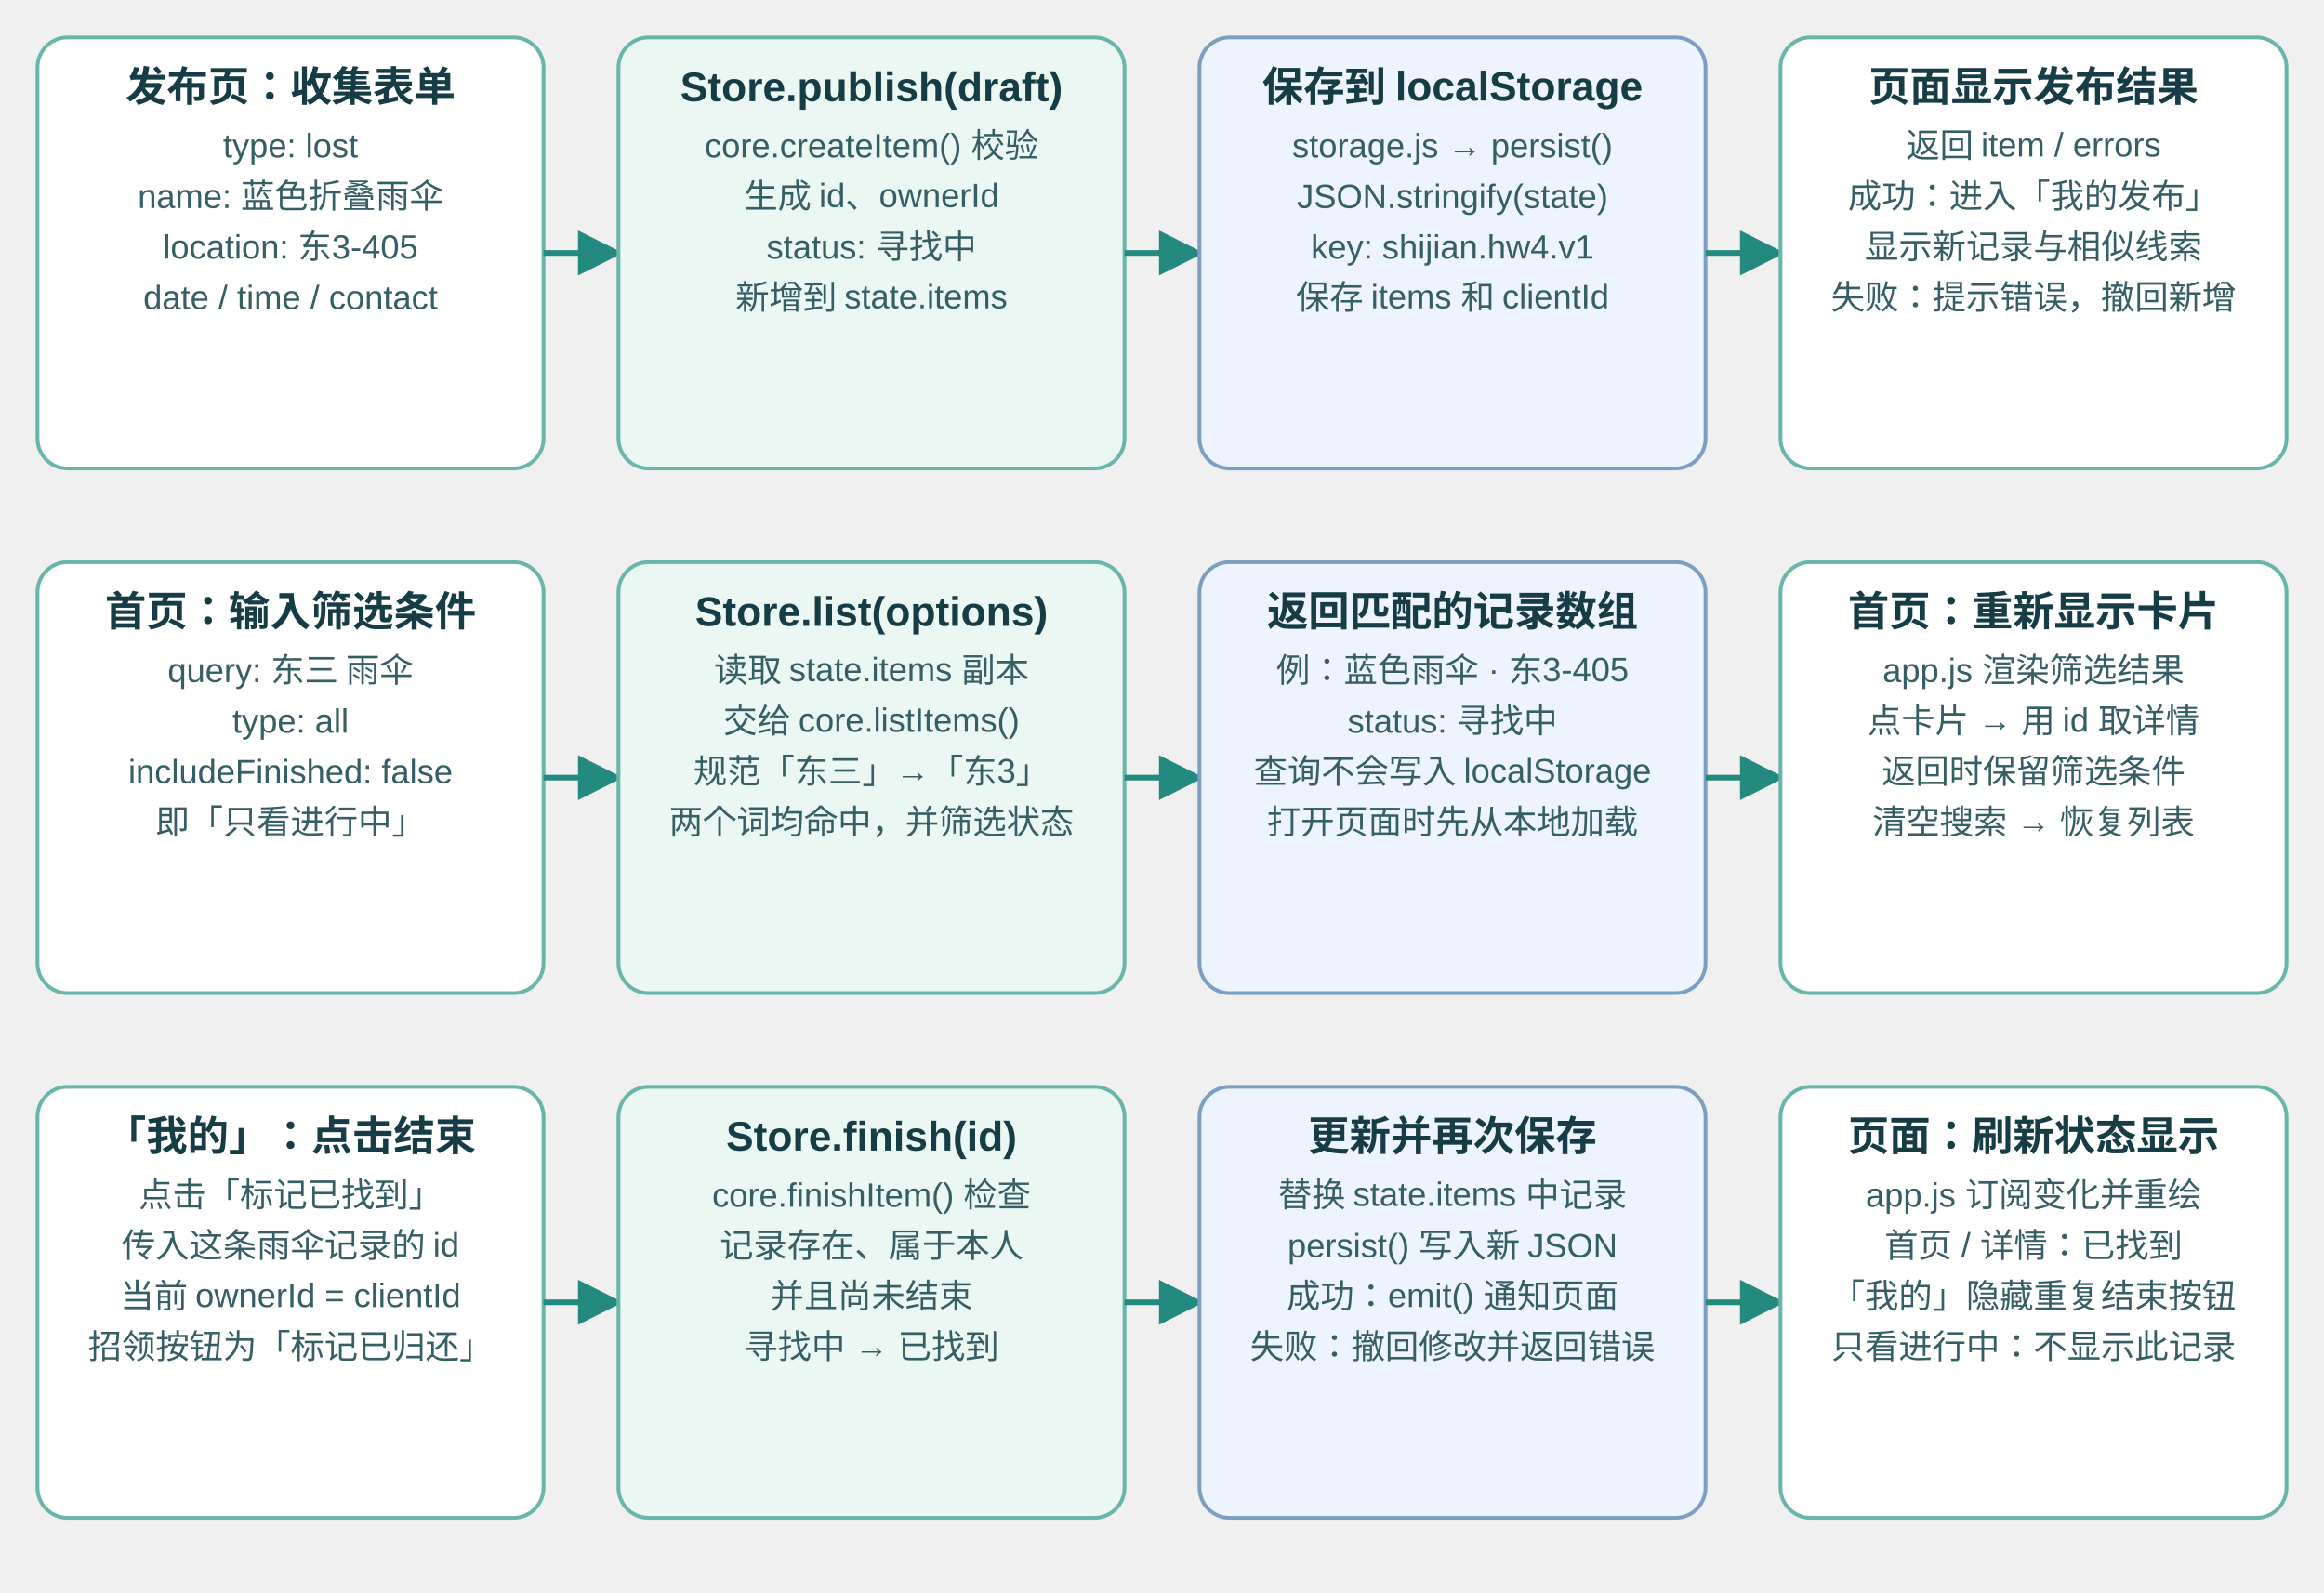
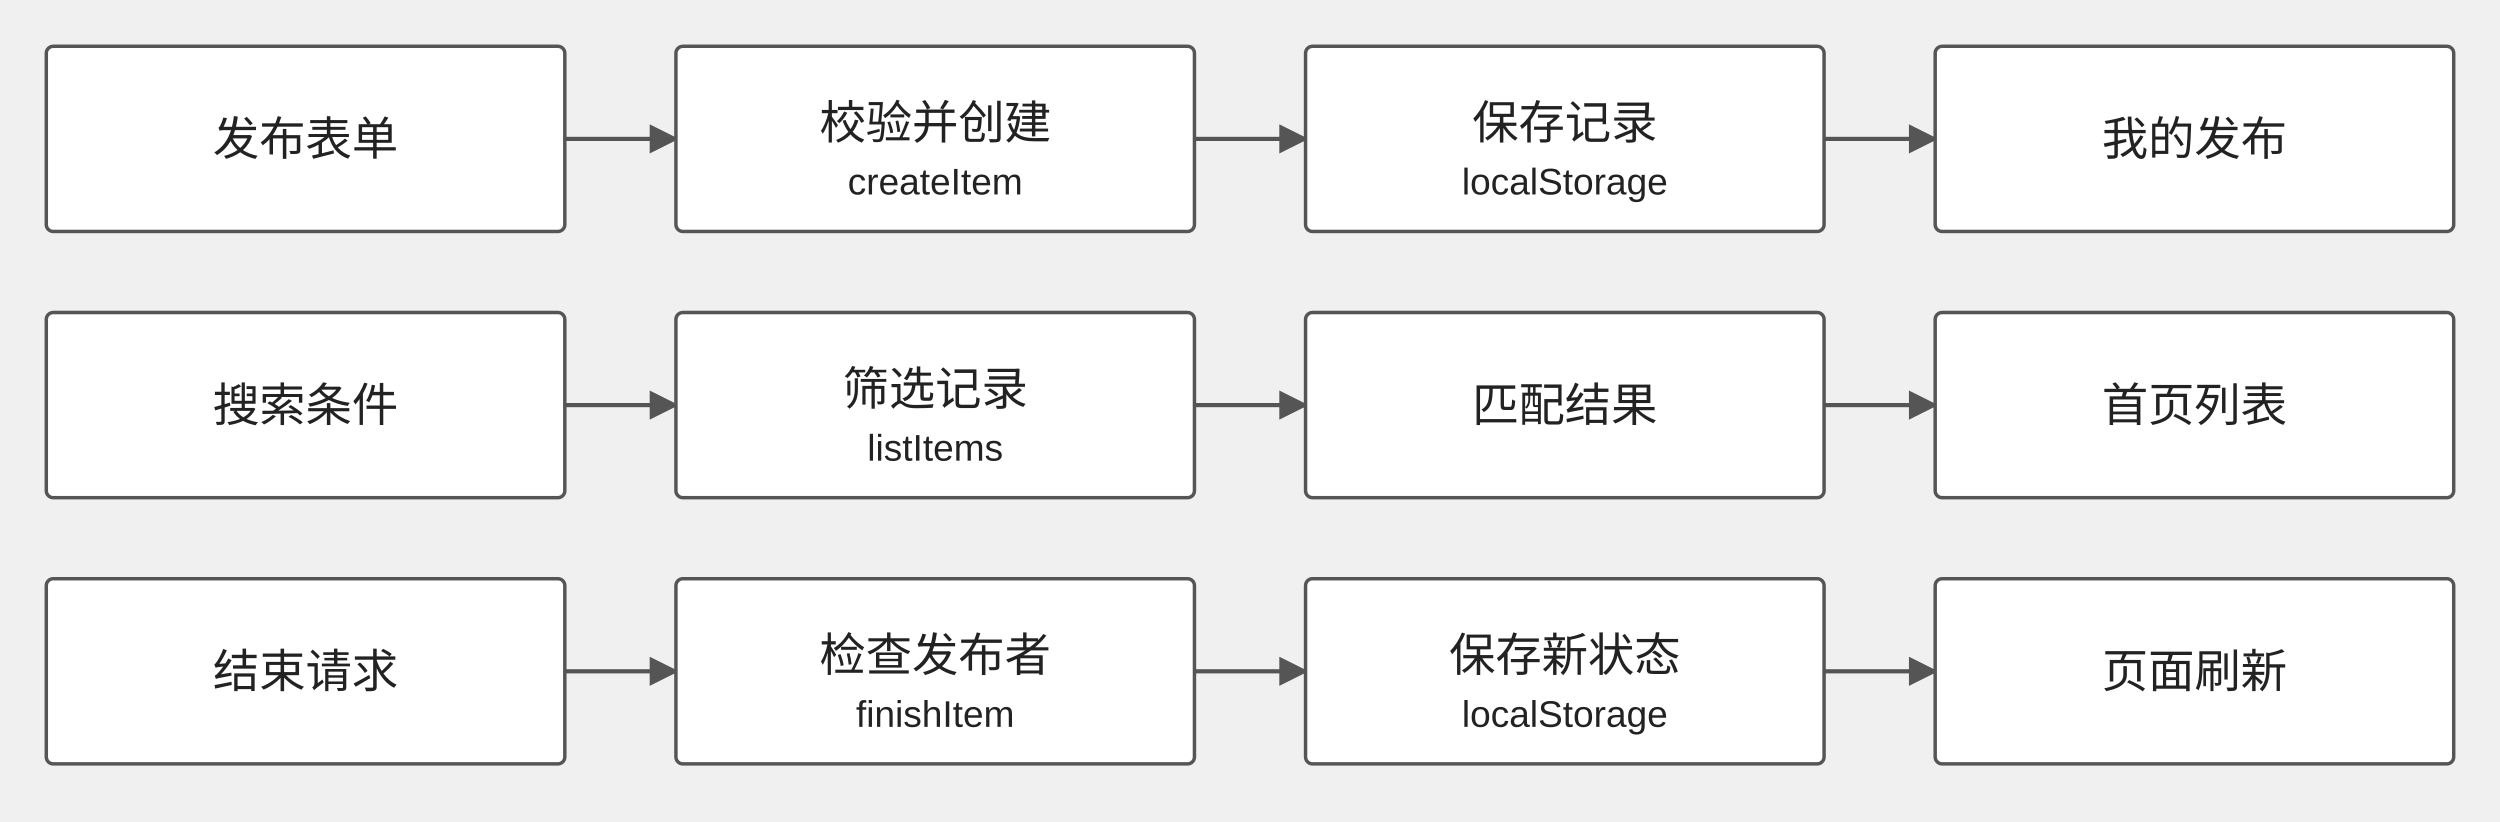
- <svg xmlns="http://www.w3.org/2000/svg" width="1240" height="850" viewBox="0 0 1240 850" role="img" aria-labelledby="title">
+ <svg xmlns="http://www.w3.org/2000/svg" width="1080" height="355" viewBox="0 0 1080 355" role="img" aria-labelledby="title">
  <defs>
-     <marker id="arrow" viewBox="0 0 10 10" refX="9" refY="5" markerWidth="8" markerHeight="8" orient="auto-start-reverse">
-       <path d="M0 0L10 5L0 10Z" fill="#24897e" />
+     <marker id="arrow" viewBox="0 0 10 10" refX="9" refY="5" markerWidth="7" markerHeight="7" orient="auto">
+       <path d="M0 0L10 5L0 10Z" fill="#555" />
    </marker>
-     <marker id="error-arrow" viewBox="0 0 10 10" refX="9" refY="5" markerWidth="8" markerHeight="8" orient="auto">
-       <path d="M0 0L10 5L0 10Z" fill="#bc791c" />
-     </marker>
-     <style>text{font-family:"Microsoft YaHei","PingFang SC",Arial,sans-serif;fill:#163c45}.heading{font-size:22px;font-weight:700}.body{font-size:18px;fill:#365e65}.code{font-size:17px;fill:#315d75}.flow{fill:none;stroke:#24897e;stroke-width:3;stroke-linejoin:round;marker-end:url(#arrow)}.error{fill:none;stroke:#bc791c;stroke-width:3;stroke-linejoin:round;marker-end:url(#error-arrow)}</style>
+     <style>text{font-family:"Microsoft YaHei","PingFang SC",Arial,sans-serif;font-size:20px;fill:#222;text-anchor:middle}.node{fill:#fff;stroke:#555;stroke-width:1.5}.flow{fill:none;stroke:#555;stroke-width:1.8;marker-end:url(#arrow);stroke-linejoin:round}.small{font-size:16px}</style>
  </defs>
-   <rect x="20" y="20" width="270" height="230" rx="16" fill="#ffffff" stroke="#68b5a9" stroke-width="2" />
-   <text x="155.0" y="54" class="heading" text-anchor="middle">发布页：收集表单</text>
-   <text x="155.0" y="84" class="body" text-anchor="middle">type: lost</text>
-   <text x="155.0" y="111" class="body" text-anchor="middle">name: 蓝色折叠雨伞</text>
-   <text x="155.0" y="138" class="body" text-anchor="middle">location: 东3-405</text>
-   <text x="155.0" y="165" class="body" text-anchor="middle">date / time / contact</text>
-   <path class="flow" d="M290 135H330" />
-   <rect x="330" y="20" width="270" height="230" rx="16" fill="#eaf7f2" stroke="#68b5a9" stroke-width="2" />
-   <text x="465.0" y="54" class="heading" text-anchor="middle">Store.publish(draft)</text>
-   <text x="465.0" y="84" class="body" text-anchor="middle">core.createItem() 校验</text>
-   <text x="465.0" y="111" class="body" text-anchor="middle">生成 id、ownerId</text>
-   <text x="465.0" y="138" class="body" text-anchor="middle">status: 寻找中</text>
-   <text x="465.0" y="165" class="body" text-anchor="middle">新增到 state.items</text>
-   <path class="flow" d="M600 135H640" />
-   <rect x="640" y="20" width="270" height="230" rx="16" fill="#edf4ff" stroke="#7c9ec3" stroke-width="2" />
-   <text x="775.0" y="54" class="heading" text-anchor="middle">保存到 localStorage</text>
-   <text x="775.0" y="84" class="body" text-anchor="middle">storage.js → persist()</text>
-   <text x="775.0" y="111" class="body" text-anchor="middle">JSON.stringify(state)</text>
-   <text x="775.0" y="138" class="body" text-anchor="middle">key: shijian.hw4.v1</text>
-   <text x="775.0" y="165" class="body" text-anchor="middle">保存 items 和 clientId</text>
-   <path class="flow" d="M910 135H950" />
-   <rect x="950" y="20" width="270" height="230" rx="16" fill="#ffffff" stroke="#68b5a9" stroke-width="2" />
-   <text x="1085.0" y="54" class="heading" text-anchor="middle">页面显示发布结果</text>
-   <text x="1085.0" y="84" class="body" text-anchor="middle">返回 item / errors</text>
-   <text x="1085.0" y="111" class="body" text-anchor="middle">成功：进入「我的发布」</text>
-   <text x="1085.0" y="138" class="body" text-anchor="middle">显示新记录与相似线索</text>
-   <text x="1085.0" y="165" class="body" text-anchor="middle">失败：提示错误，撤回新增</text>
-   <rect x="20" y="300" width="270" height="230" rx="16" fill="#ffffff" stroke="#68b5a9" stroke-width="2" />
-   <text x="155.0" y="334" class="heading" text-anchor="middle">首页：输入筛选条件</text>
-   <text x="155.0" y="364" class="body" text-anchor="middle">query: 东三 雨伞</text>
-   <text x="155.0" y="391" class="body" text-anchor="middle">type: all</text>
-   <text x="155.0" y="418" class="body" text-anchor="middle">includeFinished: false</text>
-   <text x="155.0" y="445" class="body" text-anchor="middle">即「只看进行中」</text>
-   <path class="flow" d="M290 415H330" />
-   <rect x="330" y="300" width="270" height="230" rx="16" fill="#eaf7f2" stroke="#68b5a9" stroke-width="2" />
-   <text x="465.0" y="334" class="heading" text-anchor="middle">Store.list(options)</text>
-   <text x="465.0" y="364" class="body" text-anchor="middle">读取 state.items 副本</text>
-   <text x="465.0" y="391" class="body" text-anchor="middle">交给 core.listItems()</text>
-   <text x="465.0" y="418" class="body" text-anchor="middle">规范「东三」→「东3」</text>
-   <text x="465.0" y="445" class="body" text-anchor="middle">两个词均命中，并筛选状态</text>
-   <path class="flow" d="M600 415H640" />
-   <rect x="640" y="300" width="270" height="230" rx="16" fill="#edf4ff" stroke="#7c9ec3" stroke-width="2" />
-   <text x="775.0" y="334" class="heading" text-anchor="middle">返回匹配的记录数组</text>
-   <text x="775.0" y="364" class="body" text-anchor="middle">例：蓝色雨伞 · 东3-405</text>
-   <text x="775.0" y="391" class="body" text-anchor="middle">status: 寻找中</text>
-   <text x="775.0" y="418" class="body" text-anchor="middle">查询不会写入 localStorage</text>
-   <text x="775.0" y="445" class="body" text-anchor="middle">打开页面时先从本地加载</text>
-   <path class="flow" d="M910 415H950" />
-   <rect x="950" y="300" width="270" height="230" rx="16" fill="#ffffff" stroke="#68b5a9" stroke-width="2" />
-   <text x="1085.0" y="334" class="heading" text-anchor="middle">首页：重新显示卡片</text>
-   <text x="1085.0" y="364" class="body" text-anchor="middle">app.js 渲染筛选结果</text>
-   <text x="1085.0" y="391" class="body" text-anchor="middle">点卡片 → 用 id 取详情</text>
-   <text x="1085.0" y="418" class="body" text-anchor="middle">返回时保留筛选条件</text>
-   <text x="1085.0" y="445" class="body" text-anchor="middle">清空搜索 → 恢复列表</text>
-   <rect x="20" y="580" width="270" height="230" rx="16" fill="#ffffff" stroke="#68b5a9" stroke-width="2" />
-   <text x="155.0" y="614" class="heading" text-anchor="middle">「我的」：点击结束</text>
-   <text x="155.0" y="644" class="body" text-anchor="middle">点击「标记已找到」</text>
-   <text x="155.0" y="671" class="body" text-anchor="middle">传入这条雨伞记录的 id</text>
-   <text x="155.0" y="698" class="body" text-anchor="middle">当前 ownerId = clientId</text>
-   <text x="155.0" y="725" class="body" text-anchor="middle">招领按钮为「标记已归还」</text>
-   <path class="flow" d="M290 695H330" />
-   <rect x="330" y="580" width="270" height="230" rx="16" fill="#eaf7f2" stroke="#68b5a9" stroke-width="2" />
-   <text x="465.0" y="614" class="heading" text-anchor="middle">Store.finish(id)</text>
-   <text x="465.0" y="644" class="body" text-anchor="middle">core.finishItem() 检查</text>
-   <text x="465.0" y="671" class="body" text-anchor="middle">记录存在、属于本人</text>
-   <text x="465.0" y="698" class="body" text-anchor="middle">并且尚未结束</text>
-   <text x="465.0" y="725" class="body" text-anchor="middle">寻找中 → 已找到</text>
-   <path class="flow" d="M600 695H640" />
-   <rect x="640" y="580" width="270" height="230" rx="16" fill="#edf4ff" stroke="#7c9ec3" stroke-width="2" />
-   <text x="775.0" y="614" class="heading" text-anchor="middle">更新并再次保存</text>
-   <text x="775.0" y="644" class="body" text-anchor="middle">替换 state.items 中记录</text>
-   <text x="775.0" y="671" class="body" text-anchor="middle">persist() 写入新 JSON</text>
-   <text x="775.0" y="698" class="body" text-anchor="middle">成功：emit() 通知页面</text>
-   <text x="775.0" y="725" class="body" text-anchor="middle">失败：撤回修改并返回错误</text>
-   <path class="flow" d="M910 695H950" />
-   <rect x="950" y="580" width="270" height="230" rx="16" fill="#ffffff" stroke="#68b5a9" stroke-width="2" />
-   <text x="1085.0" y="614" class="heading" text-anchor="middle">页面：刷新状态显示</text>
-   <text x="1085.0" y="644" class="body" text-anchor="middle">app.js 订阅变化并重绘</text>
-   <text x="1085.0" y="671" class="body" text-anchor="middle">首页 / 详情：已找到</text>
-   <text x="1085.0" y="698" class="body" text-anchor="middle">「我的」隐藏重复结束按钮</text>
-   <text x="1085.0" y="725" class="body" text-anchor="middle">只看进行中：不显示此记录</text>
+   <rect class="node" x="20" y="20" width="224" height="80" rx="3" />
+   <text x="132.0" y="67.0">发布表单</text>
+   <path class="flow" d="M244 60H292" />
+   <rect class="node" x="292" y="20" width="224" height="80" rx="3" />
+   <text x="404.0" y="60.0">校验并创建</text>
+   <text x="404.0" y="84.0" class="small">createItem</text>
+   <path class="flow" d="M516 60H564" />
+   <rect class="node" x="564" y="20" width="224" height="80" rx="3" />
+   <text x="676.0" y="60.0">保存记录</text>
+   <text x="676.0" y="84.0" class="small">localStorage</text>
+   <path class="flow" d="M788 60H836" />
+   <rect class="node" x="836" y="20" width="224" height="80" rx="3" />
+   <text x="948.0" y="67.0">我的发布</text>
+   <rect class="node" x="20" y="135" width="224" height="80" rx="3" />
+   <text x="132.0" y="182.0">搜索条件</text>
+   <path class="flow" d="M244 175H292" />
+   <rect class="node" x="292" y="135" width="224" height="80" rx="3" />
+   <text x="404.0" y="175.0">筛选记录</text>
+   <text x="404.0" y="199.0" class="small">listItems</text>
+   <path class="flow" d="M516 175H564" />
+   <rect class="node" x="564" y="135" width="224" height="80" rx="3" />
+   <text x="676.0" y="182.0">匹配结果</text>
+   <path class="flow" d="M788 175H836" />
+   <rect class="node" x="836" y="135" width="224" height="80" rx="3" />
+   <text x="948.0" y="182.0">首页列表</text>
+   <rect class="node" x="20" y="250" width="224" height="80" rx="3" />
+   <text x="132.0" y="297.0">结束请求</text>
+   <path class="flow" d="M244 290H292" />
+   <rect class="node" x="292" y="250" width="224" height="80" rx="3" />
+   <text x="404.0" y="290.0">检查发布者</text>
+   <text x="404.0" y="314.0" class="small">finishItem</text>
+   <path class="flow" d="M516 290H564" />
+   <rect class="node" x="564" y="250" width="224" height="80" rx="3" />
+   <text x="676.0" y="290.0">保存新状态</text>
+   <text x="676.0" y="314.0" class="small">localStorage</text>
+   <path class="flow" d="M788 290H836" />
+   <rect class="node" x="836" y="250" width="224" height="80" rx="3" />
+   <text x="948.0" y="297.0">页面刷新</text>
</svg>
